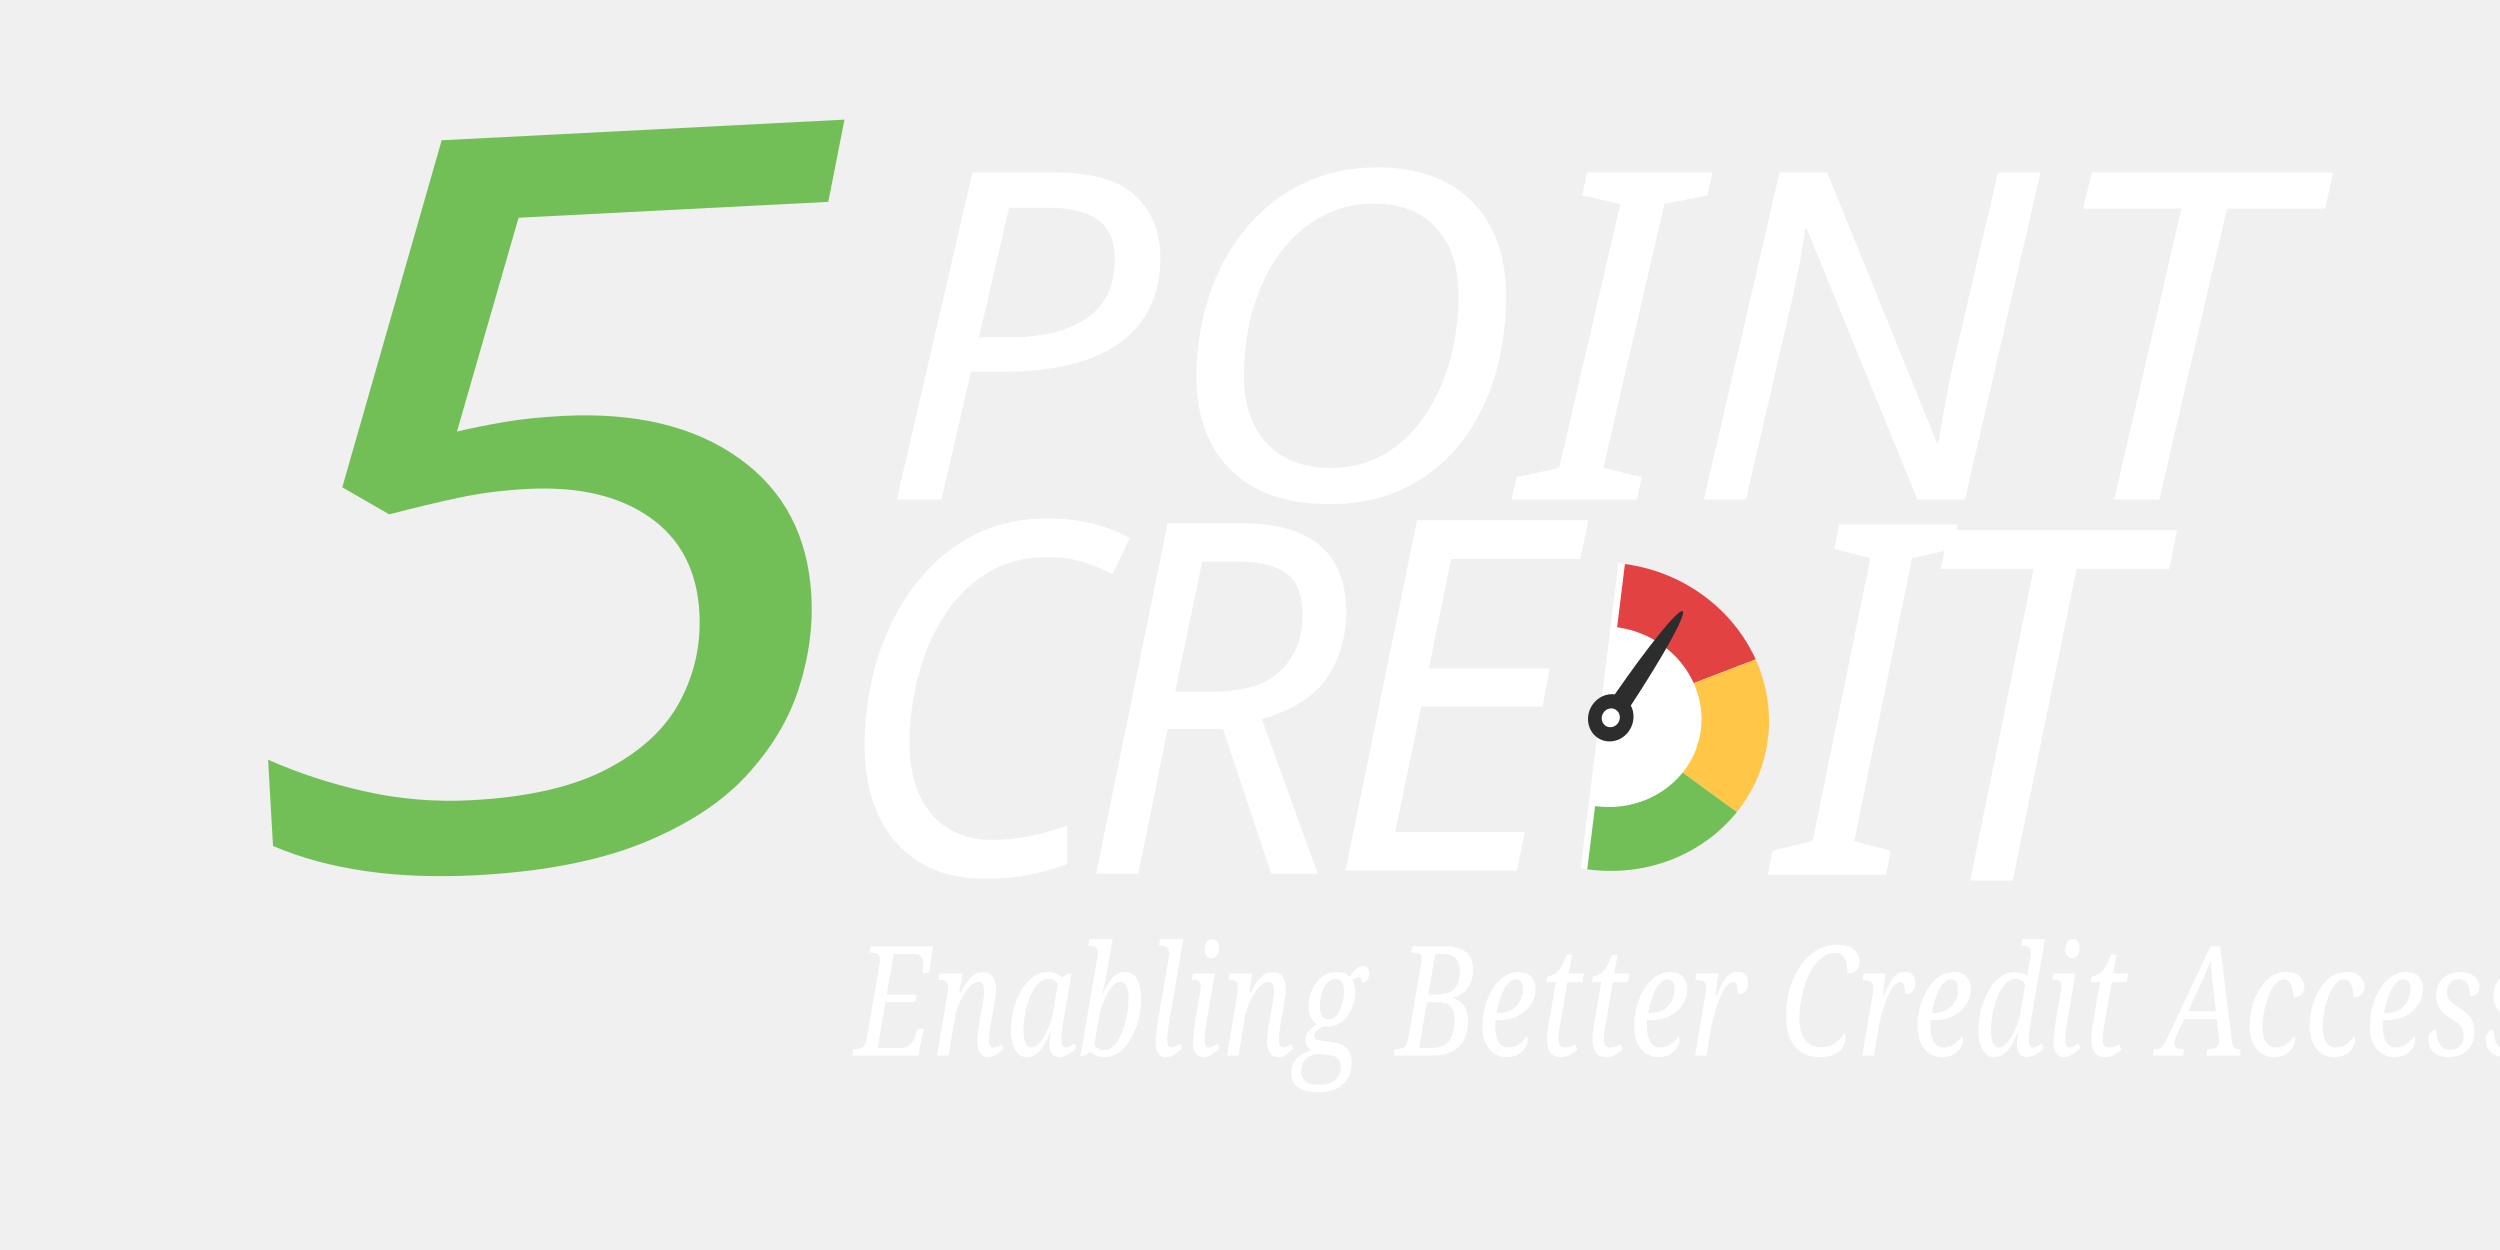
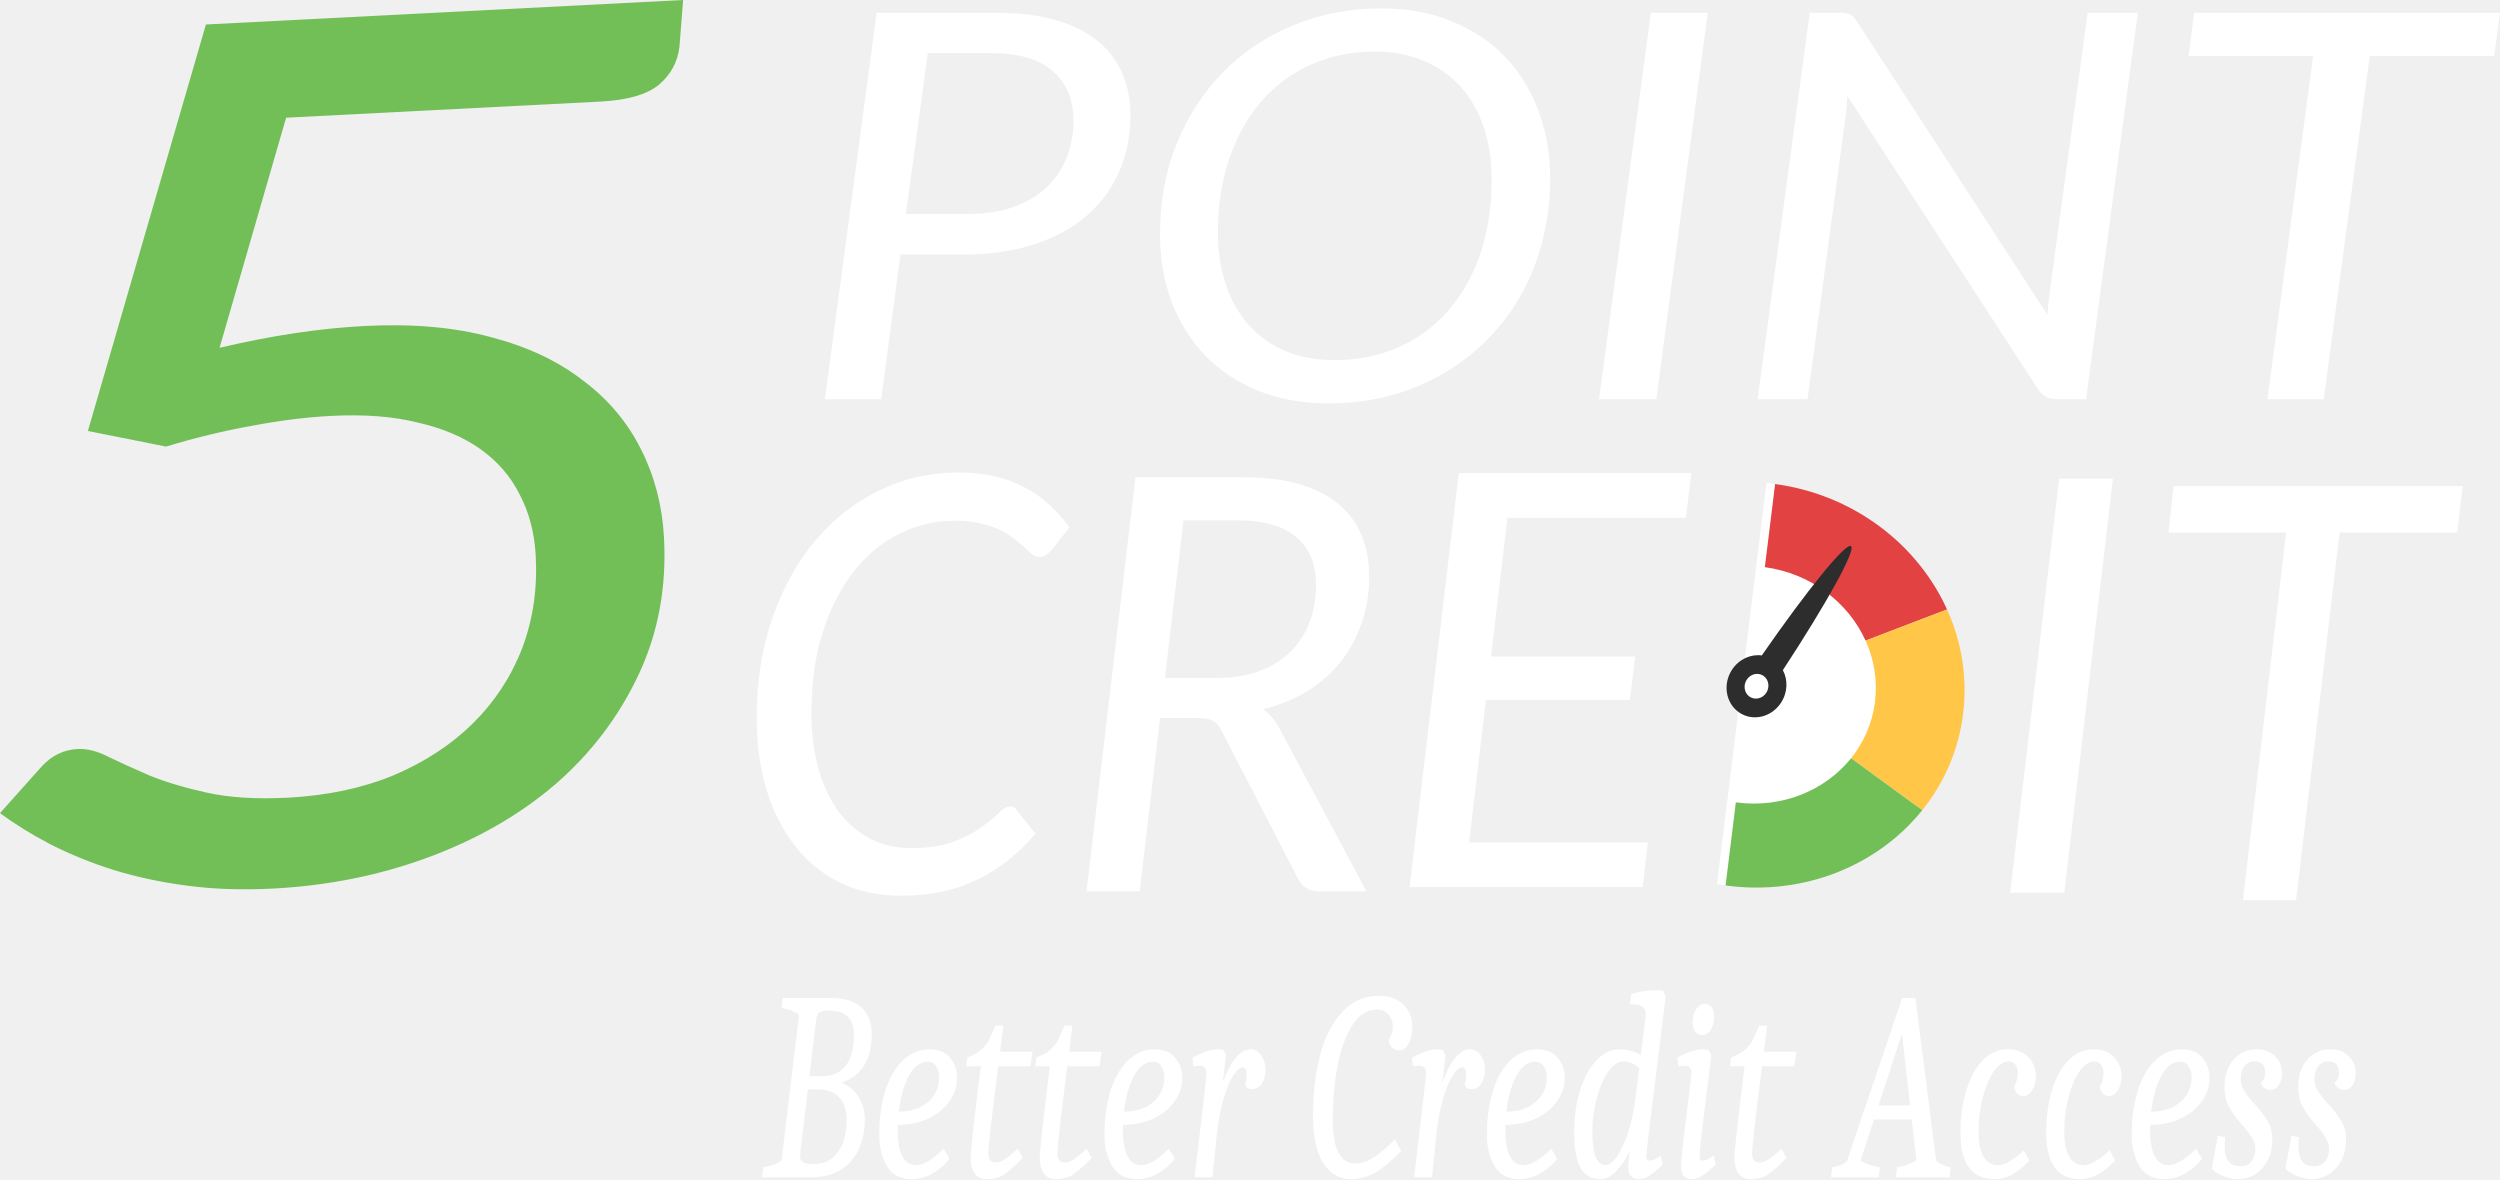
- <svg xmlns="http://www.w3.org/2000/svg" width="500mm" height="250mm" viewBox="0 0 500 250" version="1.1" id="svg1">
+ <svg xmlns="http://www.w3.org/2000/svg" width="380.26mm" height="179.354mm" viewBox="0 0 380.26 179.354" version="1.1" id="svg1">
  <defs id="defs1" />
-   <g id="layer1">
-     <text xml:space="preserve" style="font-style:normal;font-variant:normal;font-weight:normal;font-stretch:normal;font-size:48.903px;font-family:Vazirmatn;-inkscape-font-specification:'Vazirmatn, @wght=900';font-variant-ligatures:normal;font-variant-caps:normal;font-variant-numeric:normal;font-variant-east-asian:normal;font-variation-settings:'wght' 900;text-align:start;writing-mode:lr-tb;direction:ltr;text-anchor:start;fill:#0000ff;fill-opacity:1;stroke-width:0.265" x="45.104" y="270.928" id="text6">
-       <tspan id="tspan6" style="stroke-width:0.265" x="45.104" y="270.928" />
-     </text>
-     <text xml:space="preserve" style="font-style:normal;font-variant:normal;font-weight:normal;font-stretch:normal;font-size:48.903px;font-family:Vazirmatn;-inkscape-font-specification:'Vazirmatn, @wght=900';font-variant-ligatures:normal;font-variant-caps:normal;font-variant-numeric:normal;font-variant-east-asian:normal;font-variation-settings:'wght' 900;text-align:start;writing-mode:lr-tb;direction:ltr;text-anchor:start;fill:#000000;fill-opacity:1;stroke-width:0.265" x="51.921" y="262.975" id="text7">
-       <tspan id="tspan7" x="51.921" y="262.975" />
-     </text>
-     <g id="layer1-1" transform="matrix(1.5948,0.2027829,-0.1781477,1.570432,111.4496,-163.0933)">
+   <g id="layer1" transform="translate(-57.9549,-40.45312)">
+     <g id="layer1-1" transform="matrix(1.5948,0.2027829,-0.1781477,1.570432,114.4206,-161.82)">
      <g id="Objects" transform="matrix(-2.0388018e-4,0.0212057,-0.0221302,-1.953635e-4,184.7981,152.5747)">
        <g id="g6">
          <path style="fill:#ffffff" d="m 182.071,1547.467 c 0,-506.958 410.971,-917.929 917.929,-917.929 506.958,0 917.929,410.971 917.929,917.929 z" id="path1" />
          <path style="fill:#e24242;fill-opacity:1" d="M 831.075,1044.578 C 670.348,1137.57 562.224,1311.352 562.224,1510.379 H 182.071 c 0,-339.726 184.562,-636.356 458.89,-795.081 z" id="path2" />
          <path style="fill:#ffc648" d="m 1559.039,715.298 -190.101,329.28 C 1289.829,998.799 1197.974,972.602 1100,972.602 c -97.974,0 -189.817,26.197 -268.925,71.976 L 640.962,715.298 C 775.999,637.166 932.77,592.45 1100,592.45 c 167.23,0 324.001,44.716 459.039,122.848 z" id="path3" />
          <path style="fill:#72bf58;fill-opacity:1" d="m 2017.929,1510.379 h -380.152 c 0,-199.027 -108.124,-372.809 -268.839,-465.801 l 190.101,-329.28 c 274.327,158.725 458.89,455.355 458.89,795.081 z" id="path4" />
          <path style="fill:#000000;fill-opacity:0" d="M 1979.951,1138.633 C 1931.848,1024.909 1862.987,922.781 1775.299,835.08 1687.598,747.379 1585.47,678.531 1471.746,630.428 1353.979,580.619 1228.906,555.362 1100,555.362 c -128.906,0 -253.979,25.257 -371.746,75.066 -113.724,48.104 -215.852,116.951 -303.553,204.652 -87.688,87.701 -156.549,189.829 -204.652,303.553 -49.809,117.767 -75.066,242.84 -75.066,371.746 0,20.485 16.603,37.088 37.088,37.088 h 825.159 v -74.176 H 219.913 c 4.352,-105.825 27.322,-208.521 68.452,-305.766 44.357,-104.885 107.877,-199.089 188.79,-279.99 80.901,-80.914 175.105,-144.433 279.99,-188.79 108.569,-45.927 223.925,-69.206 342.854,-69.206 118.929,0 234.285,23.279 342.854,69.206 104.885,44.357 199.088,107.877 279.99,188.79 80.914,80.901 144.433,175.105 188.79,279.99 41.131,97.245 64.1,199.942 68.452,305.766 H 1192.77 v 74.176 h 825.159 c 20.485,0 37.088,-16.603 37.088,-37.088 0,-128.906 -25.257,-253.979 -75.066,-371.746 z" id="path5" />
          <path style="fill:#2d2d2d" d="M 1014.26,1380.017 C 687.086,1229.206 428.428,1131.579 415.058,1155.958 c -13.37,24.38 223.092,162.478 545.958,321.145 0.221,47.216 29.935,93.857 80.687,118.02 70.694,33.657 155.417,10.947 189.241,-50.728 33.824,-61.675 3.936,-138.95 -66.759,-172.608 -50.753,-24.162 -108.729,-19.268 -149.925,8.229 z m 139.66,127.709 c -13.472,24.564 -47.208,33.608 -75.366,20.203 -28.157,-13.406 -40.059,-44.176 -26.587,-68.742 13.472,-24.565 47.208,-33.608 75.366,-20.202 28.158,13.406 40.059,44.177 26.587,68.741 z" id="path6" />
        </g>
      </g>
    </g>
-     <text xml:space="preserve" style="font-style:italic;font-variant:normal;font-weight:normal;font-stretch:normal;font-size:223.244px;font-family:Carlito;-inkscape-font-specification:'Carlito, Italic';font-variant-ligatures:normal;font-variant-caps:normal;font-variant-numeric:normal;font-variant-east-asian:normal;text-align:start;writing-mode:lr-tb;direction:ltr;text-anchor:start;fill:#72bf58;fill-opacity:1;stroke-width:18.604" x="32.623" y="195.158" id="text3" transform="matrix(1.09703,-0.05628356,0.051661,0.9089014,0,0)">
-       <tspan id="tspan3" style="font-style:italic;font-variant:normal;font-weight:normal;font-stretch:normal;font-size:223.244px;font-family:Carlito;-inkscape-font-specification:'Carlito, Italic';font-variant-ligatures:normal;font-variant-caps:normal;font-variant-numeric:normal;font-variant-east-asian:normal;fill:#72bf58;fill-opacity:1;stroke-width:18.604" x="32.623" y="195.158">5</tspan>
-     </text>
-     <text xml:space="preserve" style="font-style:italic;font-variant:normal;font-weight:normal;font-stretch:normal;font-size:95.808px;font-family:Carlito;-inkscape-font-specification:'Carlito, Italic';font-variant-ligatures:normal;font-variant-caps:normal;font-variant-numeric:normal;font-variant-east-asian:normal;text-align:start;writing-mode:lr-tb;direction:ltr;text-anchor:start;fill:#ffffff;fill-opacity:1;stroke-width:0.717" x="167.591" y="104.476" id="text12" transform="scale(1.04579,0.9562151)">
-       <tspan id="tspan12" style="stroke-width:0.717" x="167.591" y="104.476">POINT</tspan>
-     </text>
-     <text xml:space="preserve" style="font-style:italic;font-variant:normal;font-weight:normal;font-stretch:normal;font-size:27.507px;font-family:Caladea;-inkscape-font-specification:'Caladea, Italic';font-variant-ligatures:normal;font-variant-caps:normal;font-variant-numeric:normal;font-variant-east-asian:normal;text-align:start;writing-mode:lr-tb;direction:ltr;text-anchor:start;fill:#ffffff;fill-opacity:1;stroke-width:0.412" x="190.423" y="189.526" id="text28" transform="scale(0.8977344,1.113915)">
-       <tspan id="tspan28" style="font-style:italic;font-variant:normal;font-weight:normal;font-stretch:normal;font-size:27.507px;font-family:Caladea;-inkscape-font-specification:'Caladea, Italic';font-variant-ligatures:normal;font-variant-caps:normal;font-variant-numeric:normal;font-variant-east-asian:normal;stroke-width:0.412" x="190.423" y="189.526">Enabling Better Credit Access</tspan>
-     </text>
-     <text x="386.554" y="172.957" style="font-style:italic;font-variant:normal;font-weight:normal;font-stretch:normal;font-size:96.408px;font-family:Carlito;-inkscape-font-specification:'Carlito, Italic';text-align:start;writing-mode:lr-tb;text-anchor:start;fill:#ffffff;fill-opacity:1;stroke-width:0.721" transform="scale(0.9821061,1.01822)" id="text9">
-       <tspan x="386.554" y="172.957" id="tspan9" style="stroke-width:0.721">T</tspan>
-     </text>
-     <text x="361.901" y="171.839" style="font-style:italic;font-variant:normal;font-weight:normal;font-stretch:normal;font-size:96.408px;font-family:Carlito;-inkscape-font-specification:'Carlito, Italic';text-align:start;writing-mode:lr-tb;text-anchor:start;fill:#ffffff;fill-opacity:1;stroke-width:0.721" transform="scale(0.9821061,1.01822)" id="text10">
-       <tspan x="361.901" y="171.839" id="tspan10" style="stroke-width:0.721">I</tspan>
-     </text>
-     <text x="270.055" y="171.002" style="font-style:italic;font-variant:normal;font-weight:normal;font-stretch:normal;font-size:96.408px;font-family:Carlito;-inkscape-font-specification:'Carlito, Italic';text-align:start;writing-mode:lr-tb;text-anchor:start;fill:#ffffff;fill-opacity:1;stroke-width:0.721" transform="scale(0.9821061,1.01822)" id="text13">
-       <tspan x="270.055" y="171.002" id="tspan13" style="stroke-width:0.721">E</tspan>
-     </text>
-     <text x="219.271" y="171.624" style="font-style:italic;font-variant:normal;font-weight:normal;font-stretch:normal;font-size:96.408px;font-family:Carlito;-inkscape-font-specification:'Carlito, Italic';text-align:start;writing-mode:lr-tb;text-anchor:start;fill:#ffffff;fill-opacity:1;stroke-width:0.721" transform="scale(0.9821061,1.01822)" id="text14">
-       <tspan x="219.271" y="171.624" id="tspan14" style="stroke-width:0.721">R</tspan>
-     </text>
-     <text x="169.132" y="171.624" style="font-style:italic;font-variant:normal;font-weight:normal;font-stretch:normal;font-size:96.408px;font-family:Carlito;-inkscape-font-specification:'Carlito, Italic';text-align:start;writing-mode:lr-tb;text-anchor:start;fill:#ffffff;fill-opacity:1;stroke-width:0.721" transform="scale(0.9821061,1.01822)" id="text15">
-       <tspan x="169.132" y="171.624" id="tspan15" style="stroke-width:0.721">C</tspan>
-     </text>
+     <path d="M 44.196,196.722 Z M 144.155,61.228 q -0.545,3.815 -3.161,6.213 -2.616,2.289 -8.175,2.289 H 89.216 l -11.01,37.825 q 10.901,-2.398 20.275,-2.398 9.92,0 17.332,2.943 7.412,2.834 12.318,7.957 5.014,5.014 7.521,11.991 2.507,6.867 2.507,14.825 0,12.536 -4.578,22.782 -4.578,10.247 -12.318,17.55 -7.739,7.194 -18.095,11.119 -10.356,3.924 -21.91,3.924 -6.213,0 -11.664,-1.199 -5.45,-1.199 -10.138,-3.27 -4.578,-2.071 -8.502,-4.796 -3.815,-2.725 -6.758,-5.668 l 6.213,-7.521 q 2.18,-2.507 5.014,-2.507 1.962,0 4.142,1.526 2.289,1.526 5.559,3.488 3.27,1.853 7.848,3.379 4.578,1.526 11.119,1.526 8.175,0 14.825,-2.834 6.649,-2.943 11.337,-7.957 4.796,-5.123 7.412,-12.1 2.616,-7.085 2.616,-15.479 0,-5.668 -1.744,-10.247 -1.635,-4.578 -5.014,-7.848 -3.379,-3.27 -8.502,-5.014 -5.014,-1.853 -11.882,-1.853 -5.232,0 -11.119,0.981 -5.777,0.872 -11.991,2.725 L 59.348,120.309 78.86,53.488 h 66.167 z" id="text3" style="font-style:italic;font-size:223.244px;font-family:Carlito;-inkscape-font-specification:'Carlito, Italic';fill:#72bf58;stroke-width:18.604" transform="matrix(1.09703,-0.05628356,0.051661,0.9089014,0,0)" aria-label="5" />
+     <path d="m 186.384,82.791 -2.807,23.016 h -8.187 l 7.532,-61.47 h 17.356 c 3.337,0 6.237,0.39 8.701,1.17 2.464,0.78 4.491,1.887 6.082,3.321 1.622,1.435 2.822,3.166 3.602,5.193 0.78,1.996 1.17,4.226 1.17,6.69 0,3.212 -0.546,6.175 -1.637,8.888 -1.06,2.682 -2.62,5.006 -4.678,6.97 -2.058,1.965 -4.6,3.493 -7.625,4.585 -3.025,1.092 -6.487,1.637 -10.385,1.637 z m 3.976,-32.045 -3.181,25.589 h 9.122 c 2.464,0 4.647,-0.374 6.549,-1.123 1.902,-0.748 3.493,-1.778 4.772,-3.088 1.279,-1.31 2.245,-2.869 2.9,-4.678 0.686,-1.84 1.029,-3.836 1.029,-5.988 0,-3.306 -0.998,-5.91 -2.994,-7.812 -1.965,-1.934 -4.99,-2.9 -9.076,-2.9 z m 90.522,19.929 c 0,3.493 -0.374,6.799 -1.123,9.918 -0.717,3.119 -1.762,6.004 -3.134,8.655 -1.372,2.651 -3.025,5.037 -4.959,7.158 -1.934,2.121 -4.101,3.93 -6.503,5.427 -2.37,1.497 -4.959,2.651 -7.766,3.462 -2.776,0.78 -5.707,1.17 -8.795,1.17 -3.774,0 -7.173,-0.671 -10.198,-2.012 -3.025,-1.341 -5.598,-3.212 -7.719,-5.614 -2.09,-2.401 -3.711,-5.239 -4.865,-8.514 -1.123,-3.306 -1.684,-6.924 -1.684,-10.853 0,-5.208 0.811,-9.996 2.433,-14.362 1.653,-4.397 3.914,-8.187 6.783,-11.368 2.869,-3.181 6.269,-5.661 10.198,-7.438 3.961,-1.778 8.233,-2.667 12.818,-2.667 3.774,0 7.173,0.686 10.198,2.058 3.025,1.341 5.598,3.212 7.719,5.614 2.121,2.401 3.742,5.255 4.865,8.561 1.154,3.306 1.731,6.908 1.731,10.806 z m -8.514,0.187 c 0,-3.088 -0.39,-5.879 -1.17,-8.374 -0.78,-2.526 -1.902,-4.663 -3.368,-6.409 -1.466,-1.778 -3.259,-3.15 -5.38,-4.117 -2.09,-0.967 -4.46,-1.45 -7.111,-1.45 -3.337,0 -6.409,0.686 -9.216,2.058 -2.776,1.341 -5.177,3.275 -7.204,5.801 -1.996,2.495 -3.555,5.52 -4.678,9.076 -1.123,3.524 -1.684,7.469 -1.684,11.836 0,3.088 0.39,5.879 1.17,8.374 0.78,2.495 1.902,4.631 3.368,6.409 1.466,1.778 3.244,3.15 5.333,4.117 2.121,0.936 4.491,1.403 7.111,1.403 3.368,0 6.44,-0.671 9.216,-2.012 2.807,-1.341 5.208,-3.259 7.204,-5.754 2.027,-2.495 3.602,-5.505 4.725,-9.029 1.123,-3.555 1.684,-7.532 1.684,-11.929 z m 23.952,34.946 h -8.327 l 7.532,-61.47 h 8.28 z m 26.572,-61.47 c 0.717,0 1.247,0.078 1.591,0.234 0.343,0.156 0.686,0.546 1.029,1.17 l 27.694,46.641 c 0.062,-0.655 0.109,-1.279 0.14,-1.871 0.062,-0.624 0.125,-1.201 0.187,-1.731 l 5.52,-44.442 h 7.298 l -7.532,61.47 h -4.164 c -0.655,0 -1.201,-0.125 -1.637,-0.374 -0.437,-0.249 -0.826,-0.655 -1.17,-1.216 l -27.741,-46.641 -0.094,1.591 c -0.031,0.53 -0.078,1.014 -0.14,1.45 l -5.567,45.191 h -7.251 l 7.579,-61.47 h 4.257 z m 96.135,0 -0.842,6.877 h -18.104 l -6.69,54.594 h -8.187 l 6.643,-54.594 h -18.104 l 0.795,-6.877 z" id="text12" style="font-style:italic;font-size:95.808px;font-family:Carlito;-inkscape-font-specification:'Carlito, Italic';fill:#ffffff;stroke-width:0.717" transform="scale(1.04579,0.9562151)" aria-label="POINT" />
+     <path d="m 200.249,189.492 q 1.102,-0.142 1.848,-0.355 0.746,-0.213 1.35,-0.569 l 3.056,-19.226 q -1.137,-0.675 -3.056,-0.924 l 0.178,-1.315 h 8.423 q 3.589,0 5.366,1.244 1.812,1.244 1.812,3.589 0,2.523 -1.386,4.158 -1.35,1.599 -3.945,2.203 1.955,0.604 3.021,1.884 1.102,1.244 1.102,3.021 0,2.097 -1.031,3.838 -0.995,1.706 -3.092,2.736 -2.097,1.031 -5.224,1.031 h -8.636 z m 10.164,-12.048 q 2.772,0 4.229,-1.35 1.457,-1.386 1.457,-4.122 0,-1.635 -1.066,-2.417 -1.066,-0.782 -3.305,-0.782 -0.924,0.035 -1.35,0.142 -0.426,0.071 -0.64,0.391 -0.178,0.284 -0.284,0.96 l -1.137,7.179 z m -1.279,11.621 q 2.594,0 4.122,-1.528 1.564,-1.564 1.564,-4.336 0,-1.919 -1.279,-2.95 -1.244,-1.066 -3.767,-1.066 h -1.706 l -1.279,7.854 q -0.107,0.96 -0.107,0.96 0,0.533 0.533,0.817 0.569,0.249 1.919,0.249 z m 17.094,1.99 q -2.95,0 -4.336,-1.706 -1.35,-1.741 -1.35,-4.122 0,-3.376 1.102,-5.935 1.102,-2.594 3.092,-3.98 1.99,-1.422 4.549,-1.422 2.417,0 3.625,1.102 1.244,1.102 1.244,2.665 0,1.706 -1.35,3.127 -1.35,1.422 -3.732,2.274 -2.346,0.817 -5.295,0.817 v 0.817 q 0,2.274 0.853,3.412 0.853,1.102 2.31,1.102 1.99,0 4.869,-2.168 l 1.031,1.315 q -1.102,1.102 -2.879,1.919 -1.777,0.782 -3.732,0.782 z m -2.274,-8.92 q 2.097,0 3.696,-0.569 1.599,-0.604 2.488,-1.635 0.888,-1.031 0.888,-2.346 0,-0.853 -0.533,-1.457 -0.498,-0.604 -1.457,-0.604 -1.955,0 -3.305,1.848 -1.315,1.848 -1.777,4.762 z m 15.459,8.92 q -1.422,0 -2.168,-0.746 -0.711,-0.782 -0.711,-2.168 0,-1.102 1.599,-10.946 l 0.178,-1.066 h -2.559 l 0.213,-1.173 q 1.457,-0.391 2.346,-0.96 0.888,-0.569 1.386,-1.279 0.498,-0.746 1.137,-1.955 h 1.422 l -0.569,3.447 h 5.686 l -0.391,1.919 h -5.615 l -0.213,1.208 q -1.528,9.169 -1.528,10.342 0,1.173 1.279,1.173 0.782,0 1.706,-0.462 0.924,-0.498 2.168,-1.35 l 0.853,1.208 q -1.706,1.35 -3.056,2.097 -1.35,0.711 -3.163,0.711 z m 12.083,0 q -1.422,0 -2.168,-0.746 -0.711,-0.782 -0.711,-2.168 0,-1.102 1.599,-10.946 l 0.178,-1.066 h -2.559 l 0.213,-1.173 q 1.457,-0.391 2.346,-0.96 0.888,-0.569 1.386,-1.279 0.498,-0.746 1.137,-1.955 h 1.422 l -0.569,3.447 h 5.686 l -0.391,1.919 h -5.615 l -0.213,1.208 q -1.528,9.169 -1.528,10.342 0,1.173 1.279,1.173 0.782,0 1.706,-0.462 0.924,-0.498 2.168,-1.35 l 0.853,1.208 q -1.706,1.35 -3.056,2.097 -1.35,0.711 -3.163,0.711 z m 14.144,0 q -2.95,0 -4.336,-1.706 -1.35,-1.741 -1.35,-4.122 0,-3.376 1.102,-5.935 1.102,-2.594 3.092,-3.98 1.99,-1.422 4.549,-1.422 2.417,0 3.625,1.102 1.244,1.102 1.244,2.665 0,1.706 -1.35,3.127 -1.35,1.422 -3.732,2.274 -2.346,0.817 -5.295,0.817 v 0.817 q 0,2.274 0.853,3.412 0.853,1.102 2.31,1.102 1.99,0 4.869,-2.168 l 1.031,1.315 q -1.102,1.102 -2.879,1.919 -1.777,0.782 -3.732,0.782 z m -2.274,-8.92 q 2.097,0 3.696,-0.569 1.599,-0.604 2.488,-1.635 0.888,-1.031 0.888,-2.346 0,-0.853 -0.533,-1.457 -0.498,-0.604 -1.457,-0.604 -1.955,0 -3.305,1.848 -1.315,1.848 -1.777,4.762 z m 12.829,5.615 q 0.178,-1.066 0.888,-5.615 0.711,-4.584 0.711,-5.046 0,-0.569 -0.284,-0.782 -0.284,-0.249 -0.888,-0.249 -0.249,0 -1.102,0.071 l -0.178,-1.137 q 0.924,-0.391 2.168,-0.746 1.244,-0.355 2.381,-0.355 0.426,0 0.924,0.107 l 0.391,0.675 -0.533,3.554 q 2.168,-4.336 4.833,-4.336 1.137,0 1.884,0.817 0.746,0.817 0.746,1.884 0,1.066 -0.64,1.812 -0.64,0.746 -1.777,0.746 -0.462,0 -0.782,-0.178 -0.284,-0.213 -0.391,-0.426 0.284,-0.498 0.284,-1.279 0,-0.995 -0.675,-0.995 -0.746,0 -1.67,1.066 -0.924,1.066 -1.741,3.198 -0.817,2.132 -1.208,5.118 l -0.675,5.153 h -3.127 z m 26.867,3.305 q -3.021,0 -4.833,-2.132 -1.777,-2.168 -1.777,-6.255 0,-4.549 1.279,-8.138 1.315,-3.589 3.909,-5.651 2.594,-2.061 6.361,-2.061 2.772,0 4.3,1.208 1.528,1.173 1.528,2.914 0,1.173 -0.604,2.132 -0.604,0.96 -1.741,0.96 -0.711,0 -1.244,-0.391 -0.498,-0.391 -0.533,-0.995 0.711,-0.782 0.711,-1.741 0,-0.924 -0.711,-1.564 -0.711,-0.675 -2.061,-0.711 -2.523,0 -4.3,2.061 -1.741,2.026 -2.594,5.366 -0.853,3.305 -0.853,7.179 0,2.95 1.031,4.371 1.066,1.386 2.879,1.386 1.599,0 3.27,-0.817 1.706,-0.817 3.66,-2.381 l 1.137,1.528 q -2.488,1.955 -4.478,2.843 -1.955,0.888 -4.336,0.888 z m 11.55,-3.305 q 0.178,-1.066 0.888,-5.615 0.711,-4.584 0.711,-5.046 0,-0.569 -0.284,-0.782 -0.284,-0.249 -0.888,-0.249 -0.249,0 -1.102,0.071 l -0.178,-1.137 q 0.924,-0.391 2.168,-0.746 1.244,-0.355 2.381,-0.355 0.426,0 0.924,0.107 l 0.391,0.675 -0.533,3.554 q 2.168,-4.336 4.833,-4.336 1.137,0 1.884,0.817 0.746,0.817 0.746,1.884 0,1.066 -0.64,1.812 -0.64,0.746 -1.777,0.746 -0.462,0 -0.782,-0.178 -0.284,-0.213 -0.391,-0.426 0.284,-0.498 0.284,-1.279 0,-0.995 -0.675,-0.995 -0.746,0 -1.67,1.066 -0.924,1.066 -1.741,3.198 -0.817,2.132 -1.208,5.118 l -0.675,5.153 h -3.127 z m 17.947,3.305 q -2.95,0 -4.336,-1.706 -1.35,-1.741 -1.35,-4.122 0,-3.376 1.102,-5.935 1.102,-2.594 3.092,-3.98 1.99,-1.422 4.549,-1.422 2.417,0 3.625,1.102 1.244,1.102 1.244,2.665 0,1.706 -1.35,3.127 -1.35,1.422 -3.732,2.274 -2.346,0.817 -5.295,0.817 v 0.817 q 0,2.274 0.853,3.412 0.853,1.102 2.31,1.102 1.99,0 4.869,-2.168 l 1.031,1.315 q -1.102,1.102 -2.879,1.919 -1.777,0.782 -3.732,0.782 z m -2.274,-8.92 q 2.097,0 3.696,-0.569 1.599,-0.604 2.488,-1.635 0.888,-1.031 0.888,-2.346 0,-0.853 -0.533,-1.457 -0.498,-0.604 -1.457,-0.604 -1.955,0 -3.305,1.848 -1.315,1.848 -1.777,4.762 z m 16.383,8.92 q -2.203,0 -3.376,-1.422 -1.137,-1.422 -1.137,-4.762 0,-3.056 1.031,-5.58 1.066,-2.523 2.879,-3.945 1.812,-1.457 3.98,-1.457 1.173,0 2.168,0.249 1.031,0.213 1.599,0.498 0.178,-1.031 0.498,-2.914 0.32,-1.919 0.355,-2.31 0.107,-1.457 -2.097,-1.457 h -0.64 l 0.213,-1.386 q 2.346,-0.498 4.265,-0.498 0.462,0 1.315,0.071 l 0.426,0.782 -0.96,5.935 q -0.817,4.975 -1.528,9.311 -0.711,4.336 -0.924,5.935 0,0.498 0.675,0.498 0.746,0 1.884,-0.675 l 0.355,1.137 q -0.817,0.711 -1.99,1.35 -1.173,0.64 -2.203,0.64 -1.848,0 -1.848,-1.599 0,-0.64 0.284,-2.132 -1.031,1.564 -2.381,2.665 -1.315,1.066 -2.843,1.066 z m 0.924,-1.848 q 0.96,0 2.026,-1.137 1.066,-1.137 1.955,-3.198 0.924,-2.097 1.35,-4.762 l 0.604,-3.732 q -1.35,-0.888 -2.665,-0.888 -1.564,0 -2.843,1.457 -1.279,1.457 -1.99,3.625 -0.711,2.168 -0.711,4.158 0,2.31 0.604,3.412 0.64,1.066 1.67,1.066 z m 15.175,1.848 q -1.031,0 -1.493,-0.426 -0.426,-0.426 -0.426,-1.422 0,-0.498 0.462,-3.589 0.498,-3.127 0.64,-3.945 0.711,-4.265 0.711,-4.656 0,-0.96 -1.173,-0.96 -0.249,0 -1.102,0.071 l -0.178,-1.137 q 0.746,-0.355 2.061,-0.711 1.35,-0.391 2.488,-0.391 0.533,0 0.96,0.107 l 0.426,0.675 q -2.061,12.367 -2.061,13.149 0,0.462 0.107,0.64 0.142,0.142 0.569,0.142 0.391,0 0.924,-0.249 0.569,-0.249 0.888,-0.426 l 0.355,1.137 q -0.817,0.711 -1.99,1.35 -1.173,0.64 -2.168,0.64 z m 1.741,-19.049 q -0.746,0 -1.208,-0.462 -0.426,-0.462 -0.426,-1.208 0,-1.031 0.604,-1.741 0.604,-0.711 1.528,-0.711 0.782,0 1.208,0.462 0.426,0.462 0.426,1.244 0,1.031 -0.604,1.741 -0.604,0.675 -1.528,0.675 z m 8.565,19.049 q -1.422,0 -2.168,-0.746 -0.711,-0.782 -0.711,-2.168 0,-1.102 1.599,-10.946 l 0.178,-1.066 h -2.559 l 0.213,-1.173 q 1.457,-0.391 2.346,-0.96 0.888,-0.569 1.386,-1.279 0.498,-0.746 1.137,-1.955 h 1.422 l -0.569,3.447 h 5.686 l -0.391,1.919 h -5.615 l -0.213,1.208 q -1.528,9.169 -1.528,10.342 0,1.173 1.279,1.173 0.782,0 1.706,-0.462 0.924,-0.498 2.168,-1.35 l 0.853,1.208 q -1.706,1.35 -3.056,2.097 -1.35,0.711 -3.163,0.711 z m 14.215,-1.564 q 0.888,-0.142 1.457,-0.284 0.604,-0.178 1.137,-0.533 l 9.666,-21.572 h 2.31 l 3.625,21.501 q 0.533,0.391 1.102,0.569 0.604,0.178 1.422,0.32 l -0.142,1.315 h -9.418 l 0.213,-1.315 q 2.061,-0.249 3.376,-0.924 l -0.817,-5.402 h -6.61 l -2.346,5.437 q 1.137,0.604 3.376,0.888 l -0.178,1.315 h -8.352 z m 13.647,-8.174 -1.422,-9.489 -4.122,9.489 z m 14.784,9.738 q -5.97,0 -5.97,-6.148 0,-3.163 1.031,-5.651 1.031,-2.523 2.914,-3.945 1.884,-1.422 4.265,-1.422 2.381,0 3.66,1.031 1.315,1.031 1.315,2.594 0,0.995 -0.64,1.777 -0.64,0.782 -1.564,0.782 -0.675,0 -1.102,-0.355 -0.391,-0.355 -0.462,-0.924 0.32,-0.462 0.462,-0.853 0.142,-0.426 0.142,-0.995 0,-0.64 -0.426,-1.031 -0.426,-0.426 -1.137,-0.426 -1.422,0 -2.665,1.35 -1.208,1.35 -1.919,3.518 -0.711,2.132 -0.711,4.371 0,2.239 0.888,3.376 0.924,1.102 2.452,1.102 1.031,0 2.239,-0.569 1.244,-0.569 2.346,-1.386 l 0.96,1.315 q -1.173,1.031 -2.772,1.777 -1.599,0.711 -3.305,0.711 z m 14.997,0 q -5.97,0 -5.97,-6.148 0,-3.163 1.031,-5.651 1.031,-2.523 2.914,-3.945 1.884,-1.422 4.265,-1.422 2.381,0 3.66,1.031 1.315,1.031 1.315,2.594 0,0.995 -0.64,1.777 -0.64,0.782 -1.564,0.782 -0.675,0 -1.102,-0.355 -0.391,-0.355 -0.462,-0.924 0.32,-0.462 0.462,-0.853 0.142,-0.426 0.142,-0.995 0,-0.64 -0.426,-1.031 -0.426,-0.426 -1.137,-0.426 -1.422,0 -2.665,1.35 -1.208,1.35 -1.919,3.518 -0.711,2.132 -0.711,4.371 0,2.239 0.888,3.376 0.924,1.102 2.452,1.102 1.031,0 2.239,-0.569 1.244,-0.569 2.346,-1.386 l 0.96,1.315 q -1.173,1.031 -2.772,1.777 -1.599,0.711 -3.305,0.711 z m 14.677,0 q -2.95,0 -4.336,-1.706 -1.35,-1.741 -1.35,-4.122 0,-3.376 1.102,-5.935 1.102,-2.594 3.092,-3.98 1.99,-1.422 4.549,-1.422 2.417,0 3.625,1.102 1.244,1.102 1.244,2.665 0,1.706 -1.35,3.127 -1.35,1.422 -3.732,2.274 -2.346,0.817 -5.295,0.817 v 0.817 q 0,2.274 0.853,3.412 0.853,1.102 2.31,1.102 1.99,0 4.869,-2.168 l 1.031,1.315 q -1.102,1.102 -2.879,1.919 -1.777,0.782 -3.732,0.782 z m -2.274,-8.92 q 2.097,0 3.696,-0.569 1.599,-0.604 2.488,-1.635 0.888,-1.031 0.888,-2.346 0,-0.853 -0.533,-1.457 -0.498,-0.604 -1.457,-0.604 -1.955,0 -3.305,1.848 -1.315,1.848 -1.777,4.762 z m 15.175,8.92 q -1.279,0 -2.63,-0.426 -1.315,-0.426 -1.955,-0.96 l 1.066,-4.371 1.279,0.213 q -0.071,0.711 -0.071,1.279 0,1.279 0.675,1.919 0.711,0.64 2.168,0.64 1.173,0 1.848,-0.64 0.675,-0.64 0.675,-1.599 0,-0.817 -0.533,-1.457 -0.533,-0.675 -1.173,-1.244 -0.64,-0.569 -0.853,-0.746 -1.35,-1.173 -2.097,-2.239 -0.746,-1.066 -0.746,-2.488 0,-2.346 1.599,-3.696 1.599,-1.35 4.016,-1.35 2.026,0 3.234,0.924 1.208,0.888 1.208,2.239 0,0.995 -0.569,1.599 -0.533,0.604 -1.457,0.604 -0.569,0 -1.031,-0.249 -0.462,-0.249 -0.64,-0.711 0.782,-0.498 0.782,-1.315 0,-1.493 -1.955,-1.493 -1.031,0 -1.706,0.64 -0.64,0.64 -0.64,1.635 0,0.924 0.64,1.67 0.64,0.746 1.884,1.777 1.493,1.244 2.239,2.239 0.782,0.96 0.782,2.381 0,1.457 -0.782,2.665 -0.782,1.208 -2.168,1.884 -1.386,0.675 -3.092,0.675 z m 12.901,0 q -1.279,0 -2.63,-0.426 -1.315,-0.426 -1.955,-0.96 l 1.066,-4.371 1.279,0.213 q -0.071,0.711 -0.071,1.279 0,1.279 0.675,1.919 0.711,0.64 2.168,0.64 1.173,0 1.848,-0.64 0.675,-0.64 0.675,-1.599 0,-0.817 -0.533,-1.457 -0.533,-0.675 -1.173,-1.244 -0.64,-0.569 -0.853,-0.746 -1.35,-1.173 -2.097,-2.239 -0.746,-1.066 -0.746,-2.488 0,-2.346 1.599,-3.696 1.599,-1.35 4.016,-1.35 2.026,0 3.234,0.924 1.208,0.888 1.208,2.239 0,0.995 -0.569,1.599 -0.533,0.604 -1.457,0.604 -0.569,0 -1.031,-0.249 -0.462,-0.249 -0.64,-0.711 0.782,-0.498 0.782,-1.315 0,-1.493 -1.955,-1.493 -1.031,0 -1.706,0.64 -0.64,0.64 -0.64,1.635 0,0.924 0.64,1.67 0.64,0.746 1.884,1.777 1.493,1.244 2.239,2.239 0.782,0.96 0.782,2.381 0,1.457 -0.782,2.665 -0.782,1.208 -2.168,1.884 -1.386,0.675 -3.092,0.675 z" id="text28" style="font-style:italic;font-size:35.538px;font-family:Caladea;-inkscape-font-specification:'Caladea, Italic';fill:#ffffff;stroke-width:0.533" transform="scale(0.8691984,1.150485)" aria-label="Better Credit Access" />
+     <path d="m 440.42,112.352 -0.847,6.92 h -18.218 l -6.732,54.936 H 406.385 l 6.685,-54.936 h -18.218 l 0.8,-6.92 z" id="text9" style="font-style:italic;font-size:96.408px;font-family:Carlito;-inkscape-font-specification:'Carlito, Italic';fill:#ffffff;stroke-width:0.721" transform="scale(0.9821061,1.01822)" aria-label="T" />
+     <path d="m 378.719,173.089 h -8.379 l 7.579,-61.856 h 8.332 z" id="text10" style="font-style:italic;font-size:96.408px;font-family:Carlito;-inkscape-font-specification:'Carlito, Italic';fill:#ffffff;stroke-width:0.721" transform="scale(0.9821061,1.01822)" aria-label="I" />
+     <path d="m 320.108,117.081 h -27.633 l -2.542,20.713 h 22.313 l -0.8,6.496 h -22.313 l -2.589,21.278 h 27.68 l -0.8,6.685 H 277.317 l 7.626,-61.856 h 36.012 z" id="text13" style="font-style:italic;font-size:96.408px;font-family:Carlito;-inkscape-font-specification:'Carlito, Italic';fill:#ffffff;stroke-width:0.721" transform="scale(0.9821061,1.01822)" aria-label="E" />
+     <path d="m 238.678,146.983 -3.154,25.891 h -8.238 l 7.579,-61.856 h 16.664 q 5.037,0 8.709,1.036 3.719,1.036 6.12,3.013 2.401,1.93 3.531,4.66 1.177,2.73 1.177,6.12 0,3.719 -1.177,6.967 -1.13,3.201 -3.248,5.79 -2.118,2.542 -5.178,4.378 -3.013,1.789 -6.826,2.683 1.459,1.036 2.401,2.636 l 13.604,24.573 h -7.391 q -2.165,0 -3.154,-1.789 l -11.863,-22.125 q -0.518,-1.083 -1.318,-1.506 -0.753,-0.471 -2.401,-0.471 z m 3.625,-29.516 -2.872,23.537 h 8.05 q 3.719,0 6.59,-1.036 2.872,-1.036 4.802,-2.872 1.977,-1.883 2.966,-4.425 0.989,-2.542 0.989,-5.555 0,-4.707 -3.06,-7.155 -3.013,-2.495 -9.038,-2.495 z" id="text14" style="font-style:italic;font-size:96.408px;font-family:Carlito;-inkscape-font-specification:'Carlito, Italic';fill:#ffffff;stroke-width:0.721" transform="scale(0.9821061,1.01822)" aria-label="R" />
+     <path d="m 200.025,166.425 q 4.001,0 6.638,-0.941 2.636,-0.989 4.331,-2.165 1.695,-1.177 2.683,-2.118 0.989,-0.989 1.695,-0.989 0.8,0 1.036,0.471 l 2.966,3.578 q -3.86,4.425 -8.991,6.873 -5.084,2.401 -11.769,2.401 -5.272,0 -9.462,-1.93 -4.143,-1.977 -7.014,-5.508 -2.872,-3.531 -4.425,-8.426 -1.506,-4.896 -1.506,-10.733 0,-8.097 2.401,-14.828 2.448,-6.779 6.637,-11.58 4.237,-4.849 9.933,-7.532 5.696,-2.683 12.192,-2.683 3.154,0 5.696,0.565 2.542,0.565 4.613,1.648 2.118,1.036 3.813,2.589 1.742,1.506 3.154,3.389 l -2.824,3.436 q -0.377,0.424 -0.8,0.706 -0.424,0.282 -1.083,0.282 -0.518,0 -1.036,-0.377 -0.518,-0.424 -1.224,-1.036 -0.659,-0.612 -1.553,-1.271 -0.894,-0.706 -2.165,-1.318 -1.271,-0.612 -3.013,-0.989 -1.742,-0.424 -4.048,-0.424 -4.66,0 -8.756,2.024 -4.048,1.977 -7.061,5.743 -2.966,3.719 -4.707,9.038 -1.695,5.319 -1.695,11.91 0,4.707 1.13,8.473 1.13,3.719 3.154,6.355 2.071,2.589 4.896,4.001 2.824,1.365 6.167,1.365 z" id="text15" style="font-style:italic;font-size:96.408px;font-family:Carlito;-inkscape-font-specification:'Carlito, Italic';fill:#ffffff;stroke-width:0.721" transform="scale(0.9821061,1.01822)" aria-label="C" />
  </g>
</svg>
